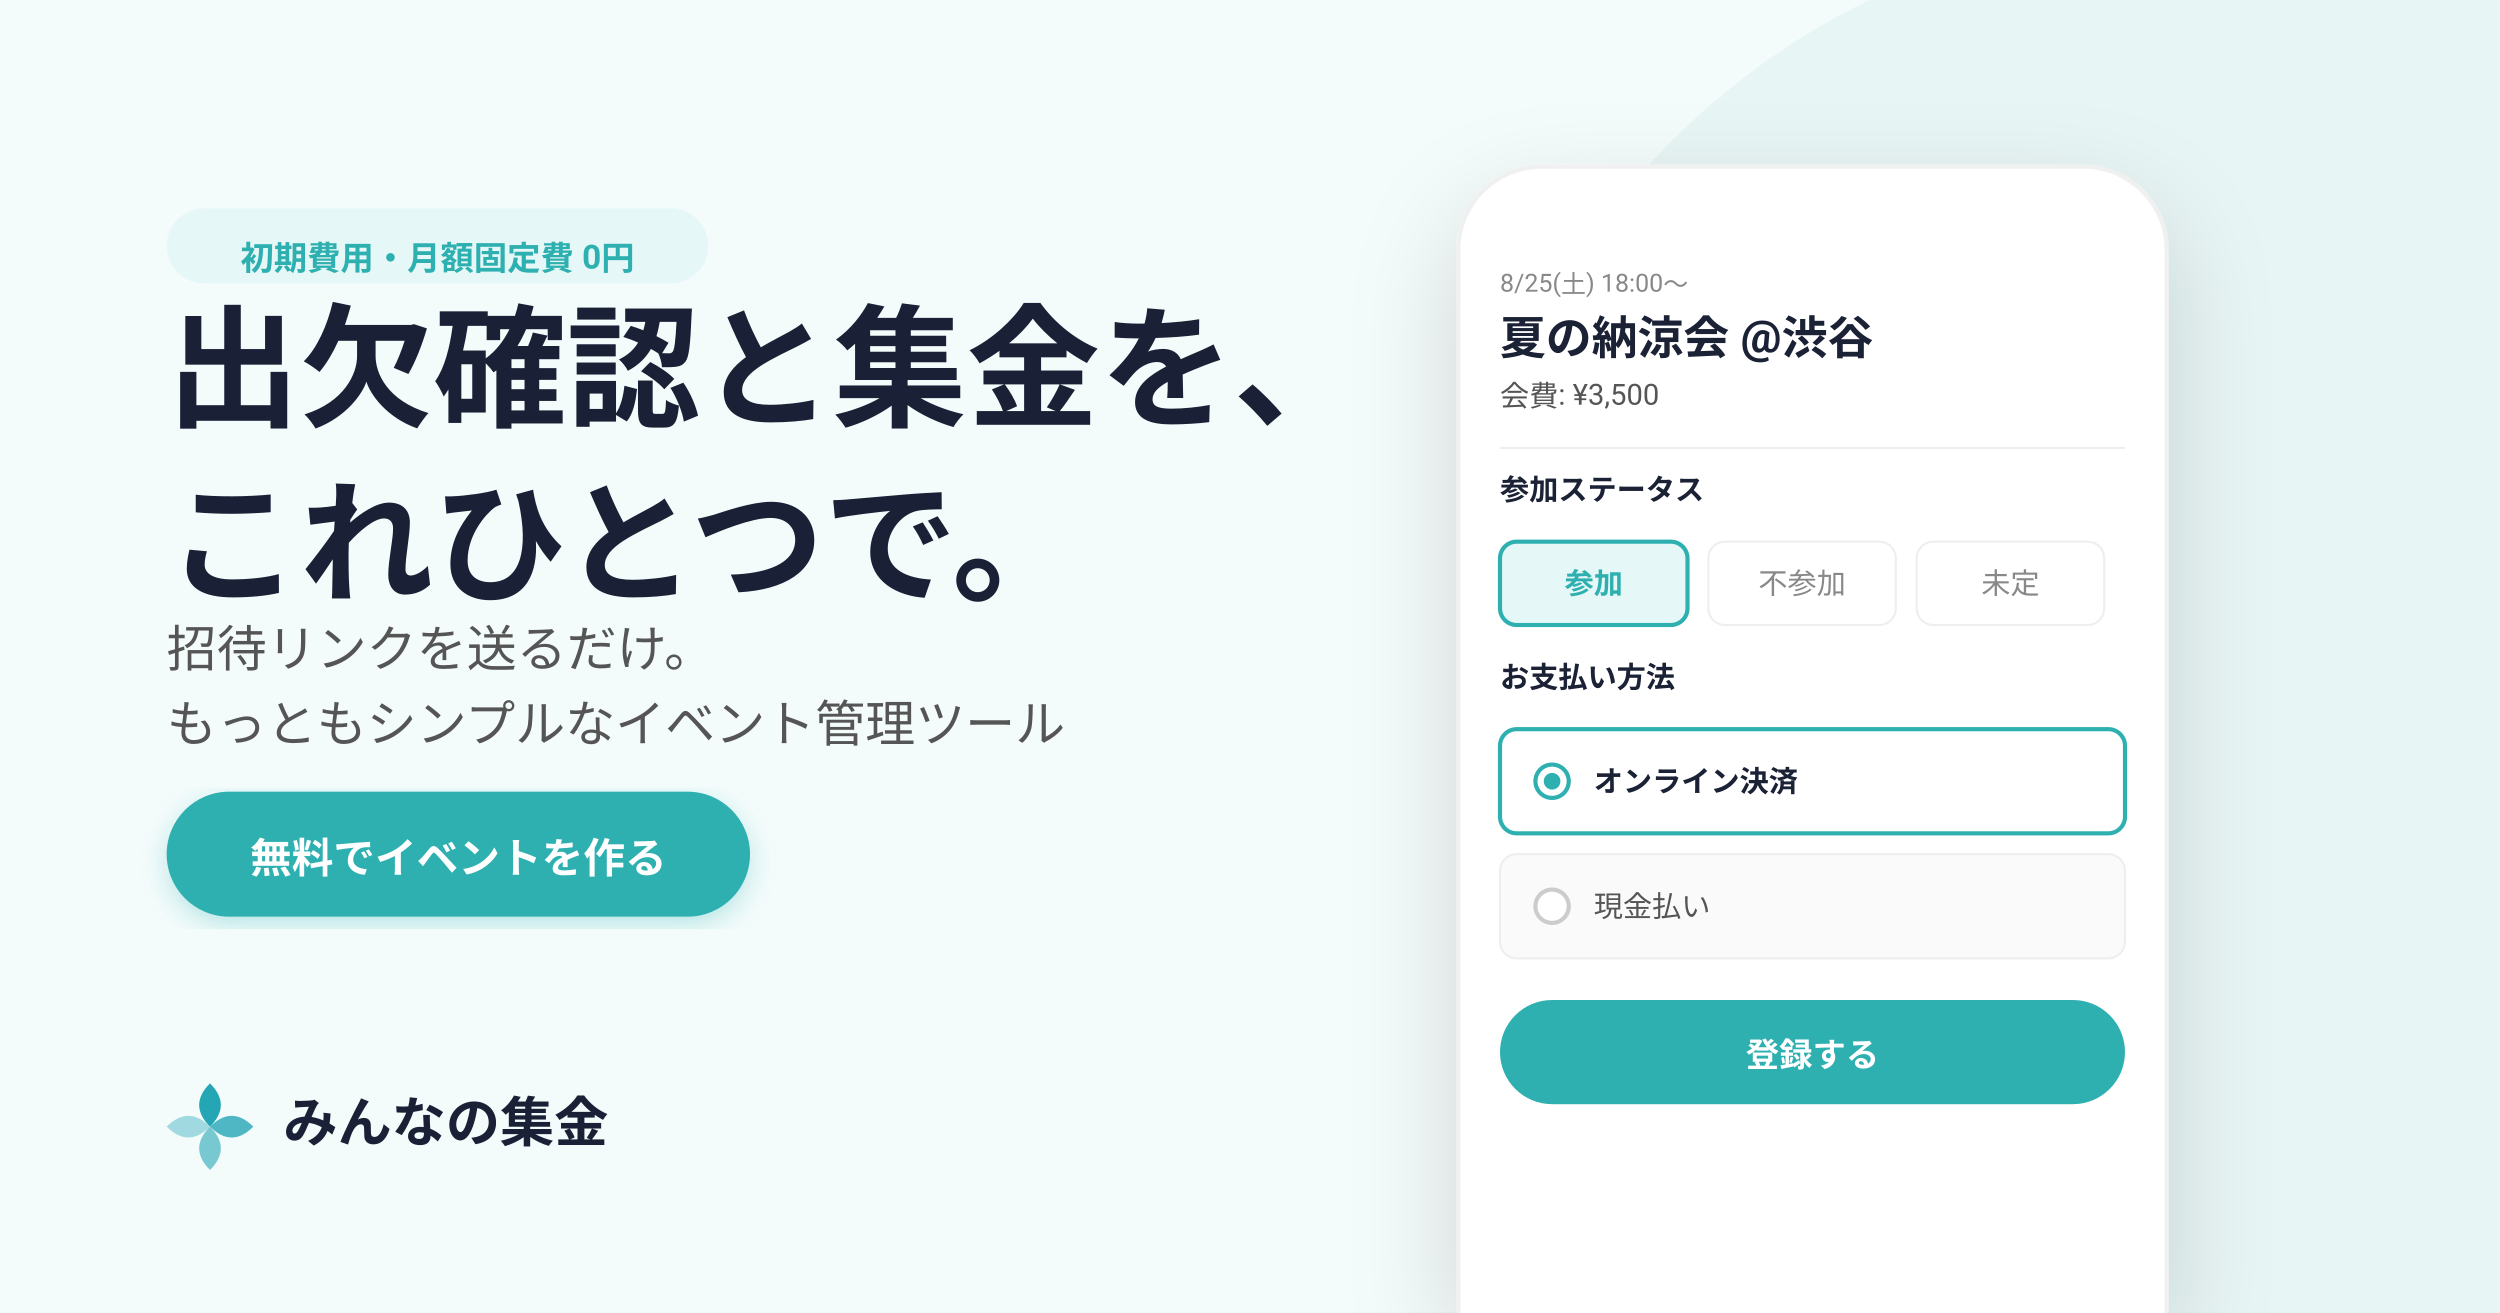
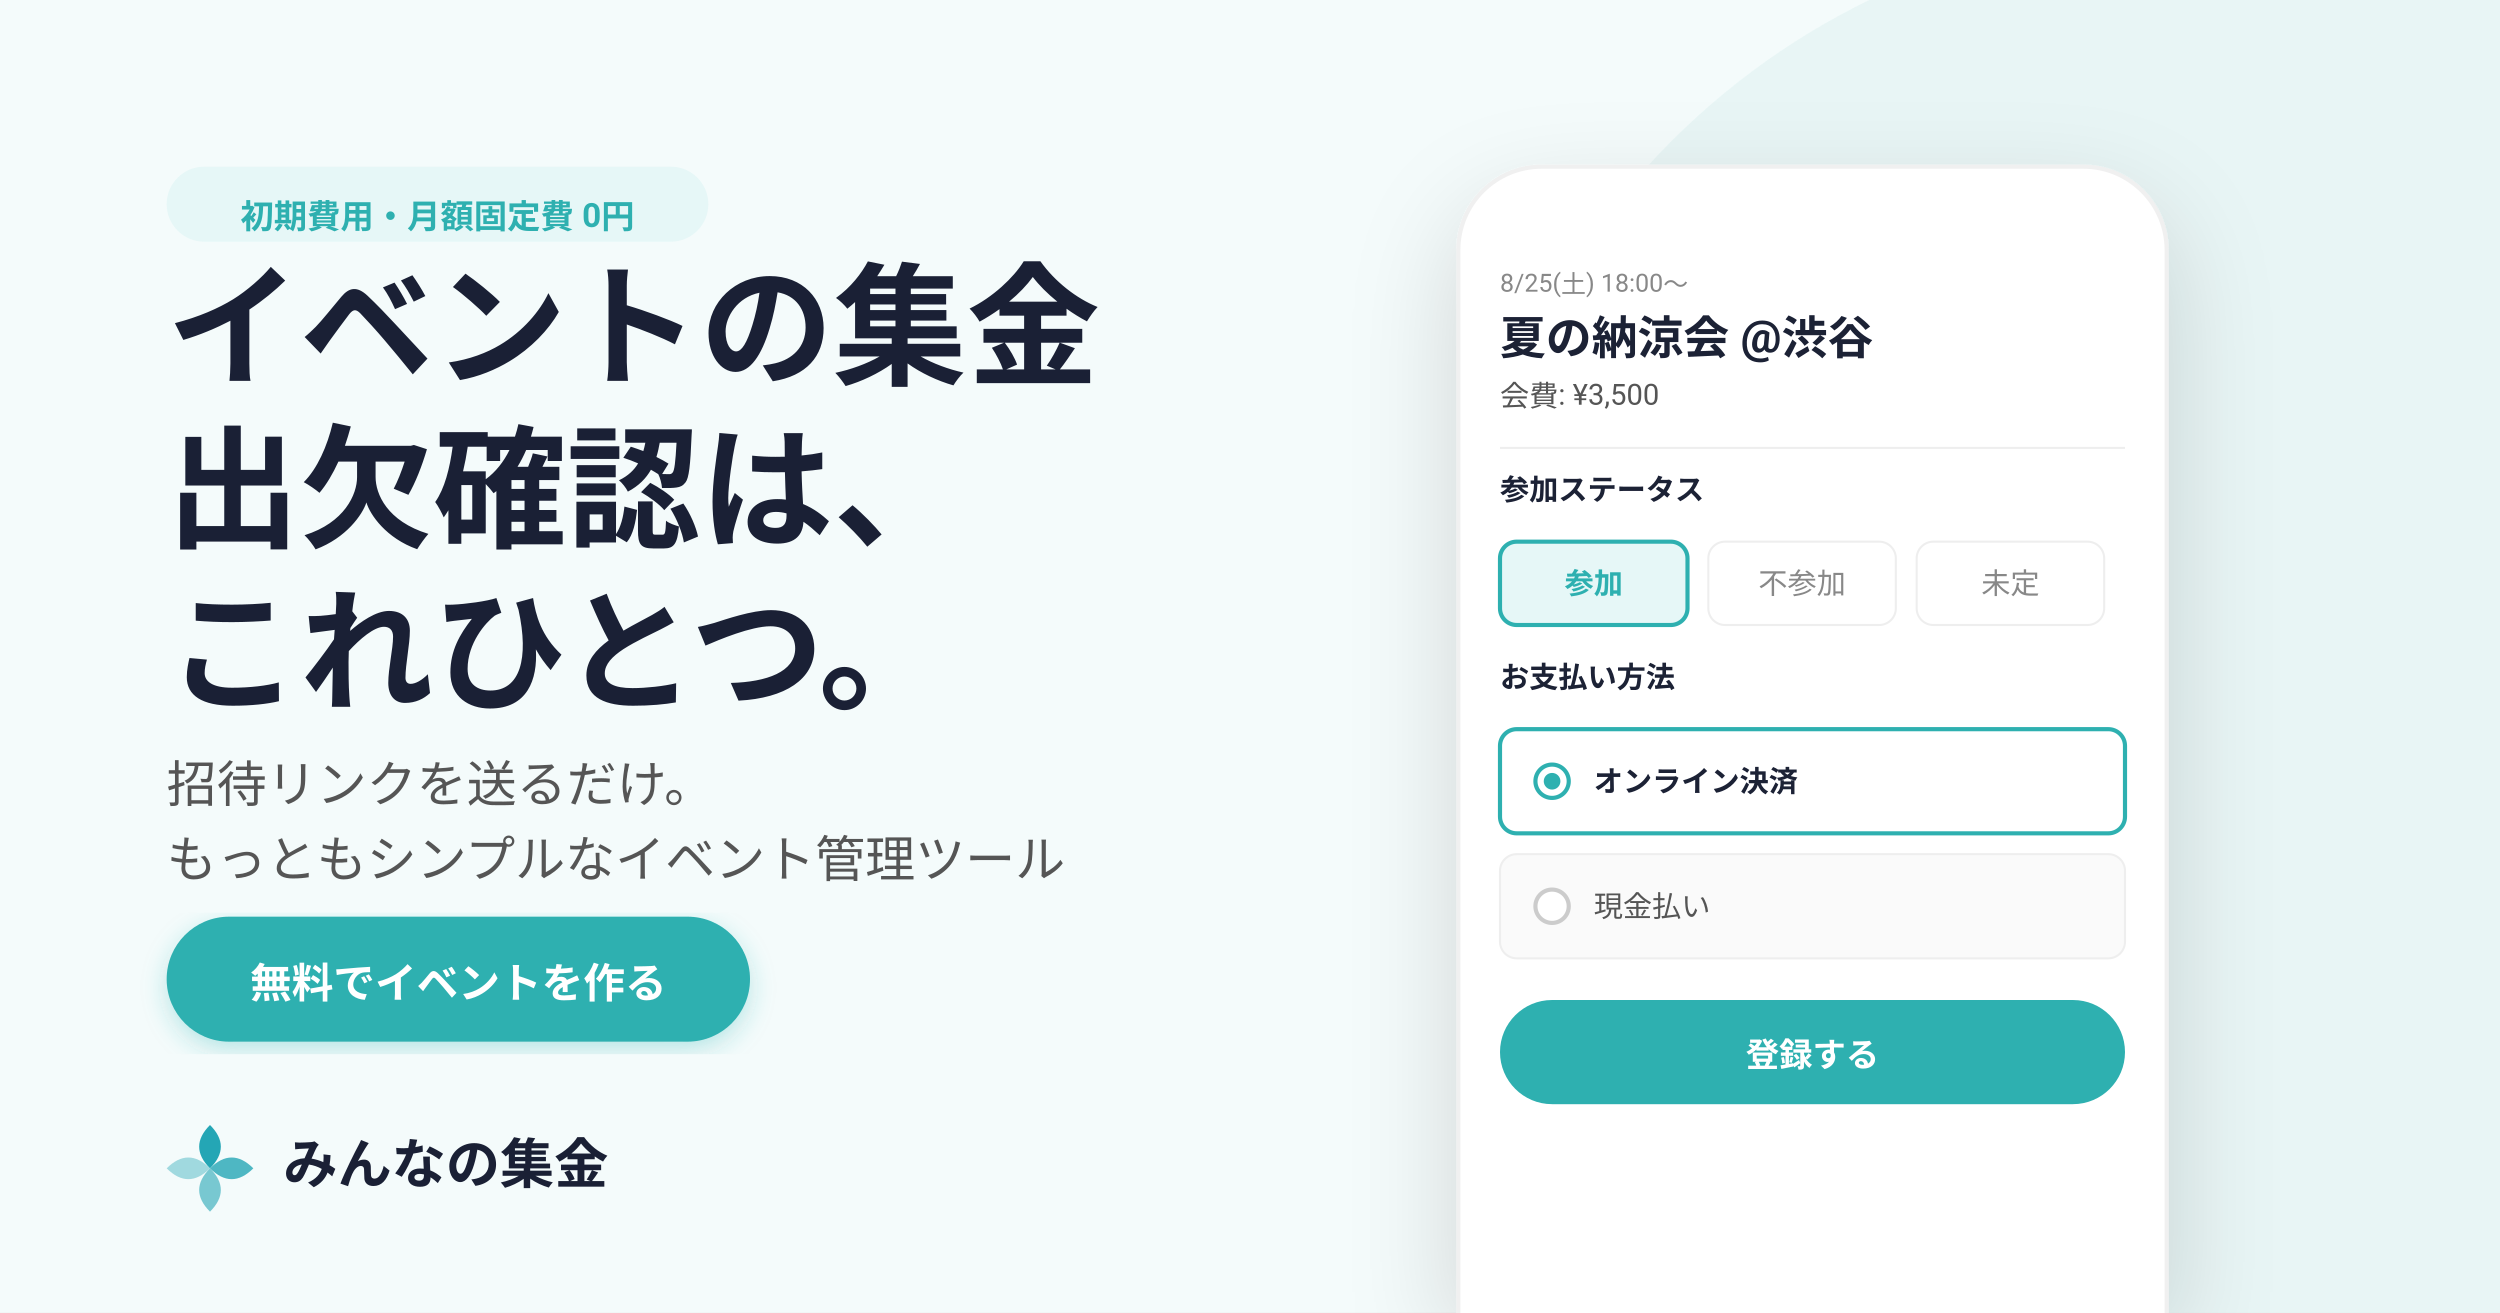
<svg xmlns="http://www.w3.org/2000/svg" width="1200" height="630" viewBox="0 0 1200 630">
  <defs>
    <style>
      .text-base { font-family: -apple-system, BlinkMacSystemFont, "Segoe UI", Roboto, "Helvetica Neue", Arial, sans-serif; }
      .font-bold { font-weight: 700; }
      .font-medium { font-weight: 500; }
    </style>
    <filter id="shadow" x="-20%" y="-20%" width="140%" height="140%">
      <feDropShadow dx="0" dy="20" stdDeviation="25" flood-color="#1A2035" flood-opacity="0.15" />
    </filter>
    <filter id="btn-shadow" x="-10%" y="-10%" width="120%" height="120%">
      <feDropShadow dx="0" dy="4" stdDeviation="6" flood-color="#2EB0B0" flood-opacity="0.3" />
    </filter>
  </defs>
  <rect width="1200" height="630" fill="#F4FBFB" />
  <circle cx="1050" cy="315" r="350" fill="#E0F2F2" opacity="0.6" />
-   <g transform="translate(80, 160)">
+   <g transform="translate(80, 140)">
    <rect x="0" y="-60" width="260" height="36" rx="18" fill="#E6F7F7" />
    <text x="130" y="-36" font-size="16" fill="#2EB0B0" text-anchor="middle" dominant-baseline="middle" class="text-base font-bold">初期費用・月額固定費 0円</text>
    <text x="0" y="40" font-size="64" fill="#1A2035" class="text-base font-bold" line-height="1.4">
-       <tspan x="0" dy="0">出欠確認と集金を、</tspan>
-       <tspan x="0" dy="84">これひとつで。</tspan>
+       <tspan x="0" dy="0">イベントの集金</tspan>
+       <tspan x="0" dy="78">出欠確認は、</tspan>
+       <tspan x="0" dy="78">これひとつ。</tspan>
    </text>
-     <text x="0" y="160" font-size="24" fill="#555555" class="text-base font-medium" line-height="1.6">
+     <text x="0" y="245" font-size="24" fill="#555555" class="text-base font-medium" line-height="1.6">
      <tspan x="0" dy="0">招待リンクを送るだけ。</tspan>
      <tspan x="0" dy="36">もっともシンプルなイベント管理ツール</tspan>
    </text>
-     <g transform="translate(0, 220)">
+     <g transform="translate(0, 300)">
      <rect width="280" height="60" rx="30" fill="#2EB0B0" filter="url(#btn-shadow)" />
      <text x="140" y="32" font-size="20" fill="#FFFFFF" text-anchor="middle" dominant-baseline="middle" class="text-base font-bold">無料でイベントを作る</text>
    </g>
-     <g transform="translate(0, 360)">
+     <g transform="translate(0, 400)">
      <g transform="scale(1.3)">
        <path d="M 16 0 Q 24 8, 16 16 Q 8 8, 16 0" fill="#24a6b5" />
        <path d="M 32 16 Q 24 24, 16 16 Q 24 8, 32 16" fill="#24a6b5" opacity="0.8" />
        <path d="M 16 32 Q 8 24, 16 16 Q 24 24, 16 32" fill="#24a6b5" opacity="0.6" />
        <path d="M 0 16 Q 8 8, 16 16 Q 8 24, 0 16" fill="#24a6b5" opacity="0.4" />
      </g>
      <text x="56" y="28" font-size="26" fill="#1A2035" class="text-base font-bold">みんなの集金</text>
    </g>
  </g>
  <g transform="translate(700, 80)" filter="url(#shadow)">
    <rect x="0" y="0" width="340" height="680" rx="40" fill="#FFFFFF" stroke="#F0F0F0" stroke-width="2" />
    <g transform="translate(20, 40)">
      <text x="0" y="20" font-size="12" fill="#888888" class="text-base">8/25(土) 18:00〜</text>
      <text x="0" y="50" font-size="22" fill="#1A2035" class="text-base font-bold">夏の納涼会 @渋谷</text>
      <text x="0" y="75" font-size="14" fill="#555555" class="text-base">会費: ¥3,500</text>
      <line x1="0" y1="95" x2="300" y2="95" stroke="#EEEEEE" stroke-width="1" />
      <g transform="translate(0, 120)">
        <text x="0" y="0" font-size="14" fill="#1A2035" class="text-base font-bold">参加ステータス</text>
        <g transform="translate(0, 20)">
          <rect width="90" height="40" rx="8" fill="#E6F7F7" stroke="#2EB0B0" stroke-width="2" />
          <text x="45" y="25" font-size="14" fill="#2EB0B0" text-anchor="middle" class="text-base font-bold">参加</text>
          <rect x="100" y="0" width="90" height="40" rx="8" fill="#FFFFFF" stroke="#EEEEEE" stroke-width="1" />
          <text x="145" y="25" font-size="14" fill="#888888" text-anchor="middle" class="text-base">不参加</text>
          <rect x="200" y="0" width="90" height="40" rx="8" fill="#FFFFFF" stroke="#EEEEEE" stroke-width="1" />
          <text x="245" y="25" font-size="14" fill="#888888" text-anchor="middle" class="text-base">未定</text>
        </g>
      </g>
      <g transform="translate(0, 210)">
        <text x="0" y="0" font-size="14" fill="#1A2035" class="text-base font-bold">お支払い方法</text>
        <g transform="translate(0, 20)">
          <rect width="300" height="50" rx="8" fill="#FFFFFF" stroke="#2EB0B0" stroke-width="2" />
          <circle cx="25" cy="25" r="8" fill="#FFFFFF" stroke="#2EB0B0" stroke-width="2" />
          <circle cx="25" cy="25" r="4" fill="#2EB0B0" />
          <text x="45" y="30" font-size="14" fill="#1A2035" class="text-base font-bold">オンライン決済</text>
        </g>
        <g transform="translate(0, 80)">
          <rect width="300" height="50" rx="8" fill="#FAFAFA" stroke="#EEEEEE" stroke-width="1" />
          <circle cx="25" cy="25" r="8" fill="#FFFFFF" stroke="#CCCCCC" stroke-width="2" />
          <text x="45" y="30" font-size="14" fill="#555555" class="text-base">現金払い</text>
        </g>
      </g>
      <g transform="translate(0, 360)">
        <rect width="300" height="50" rx="25" fill="#2EB0B0" />
        <text x="150" y="32" font-size="16" fill="#FFFFFF" text-anchor="middle" class="text-base font-bold">登録する</text>
      </g>
    </g>
  </g>
</svg>
